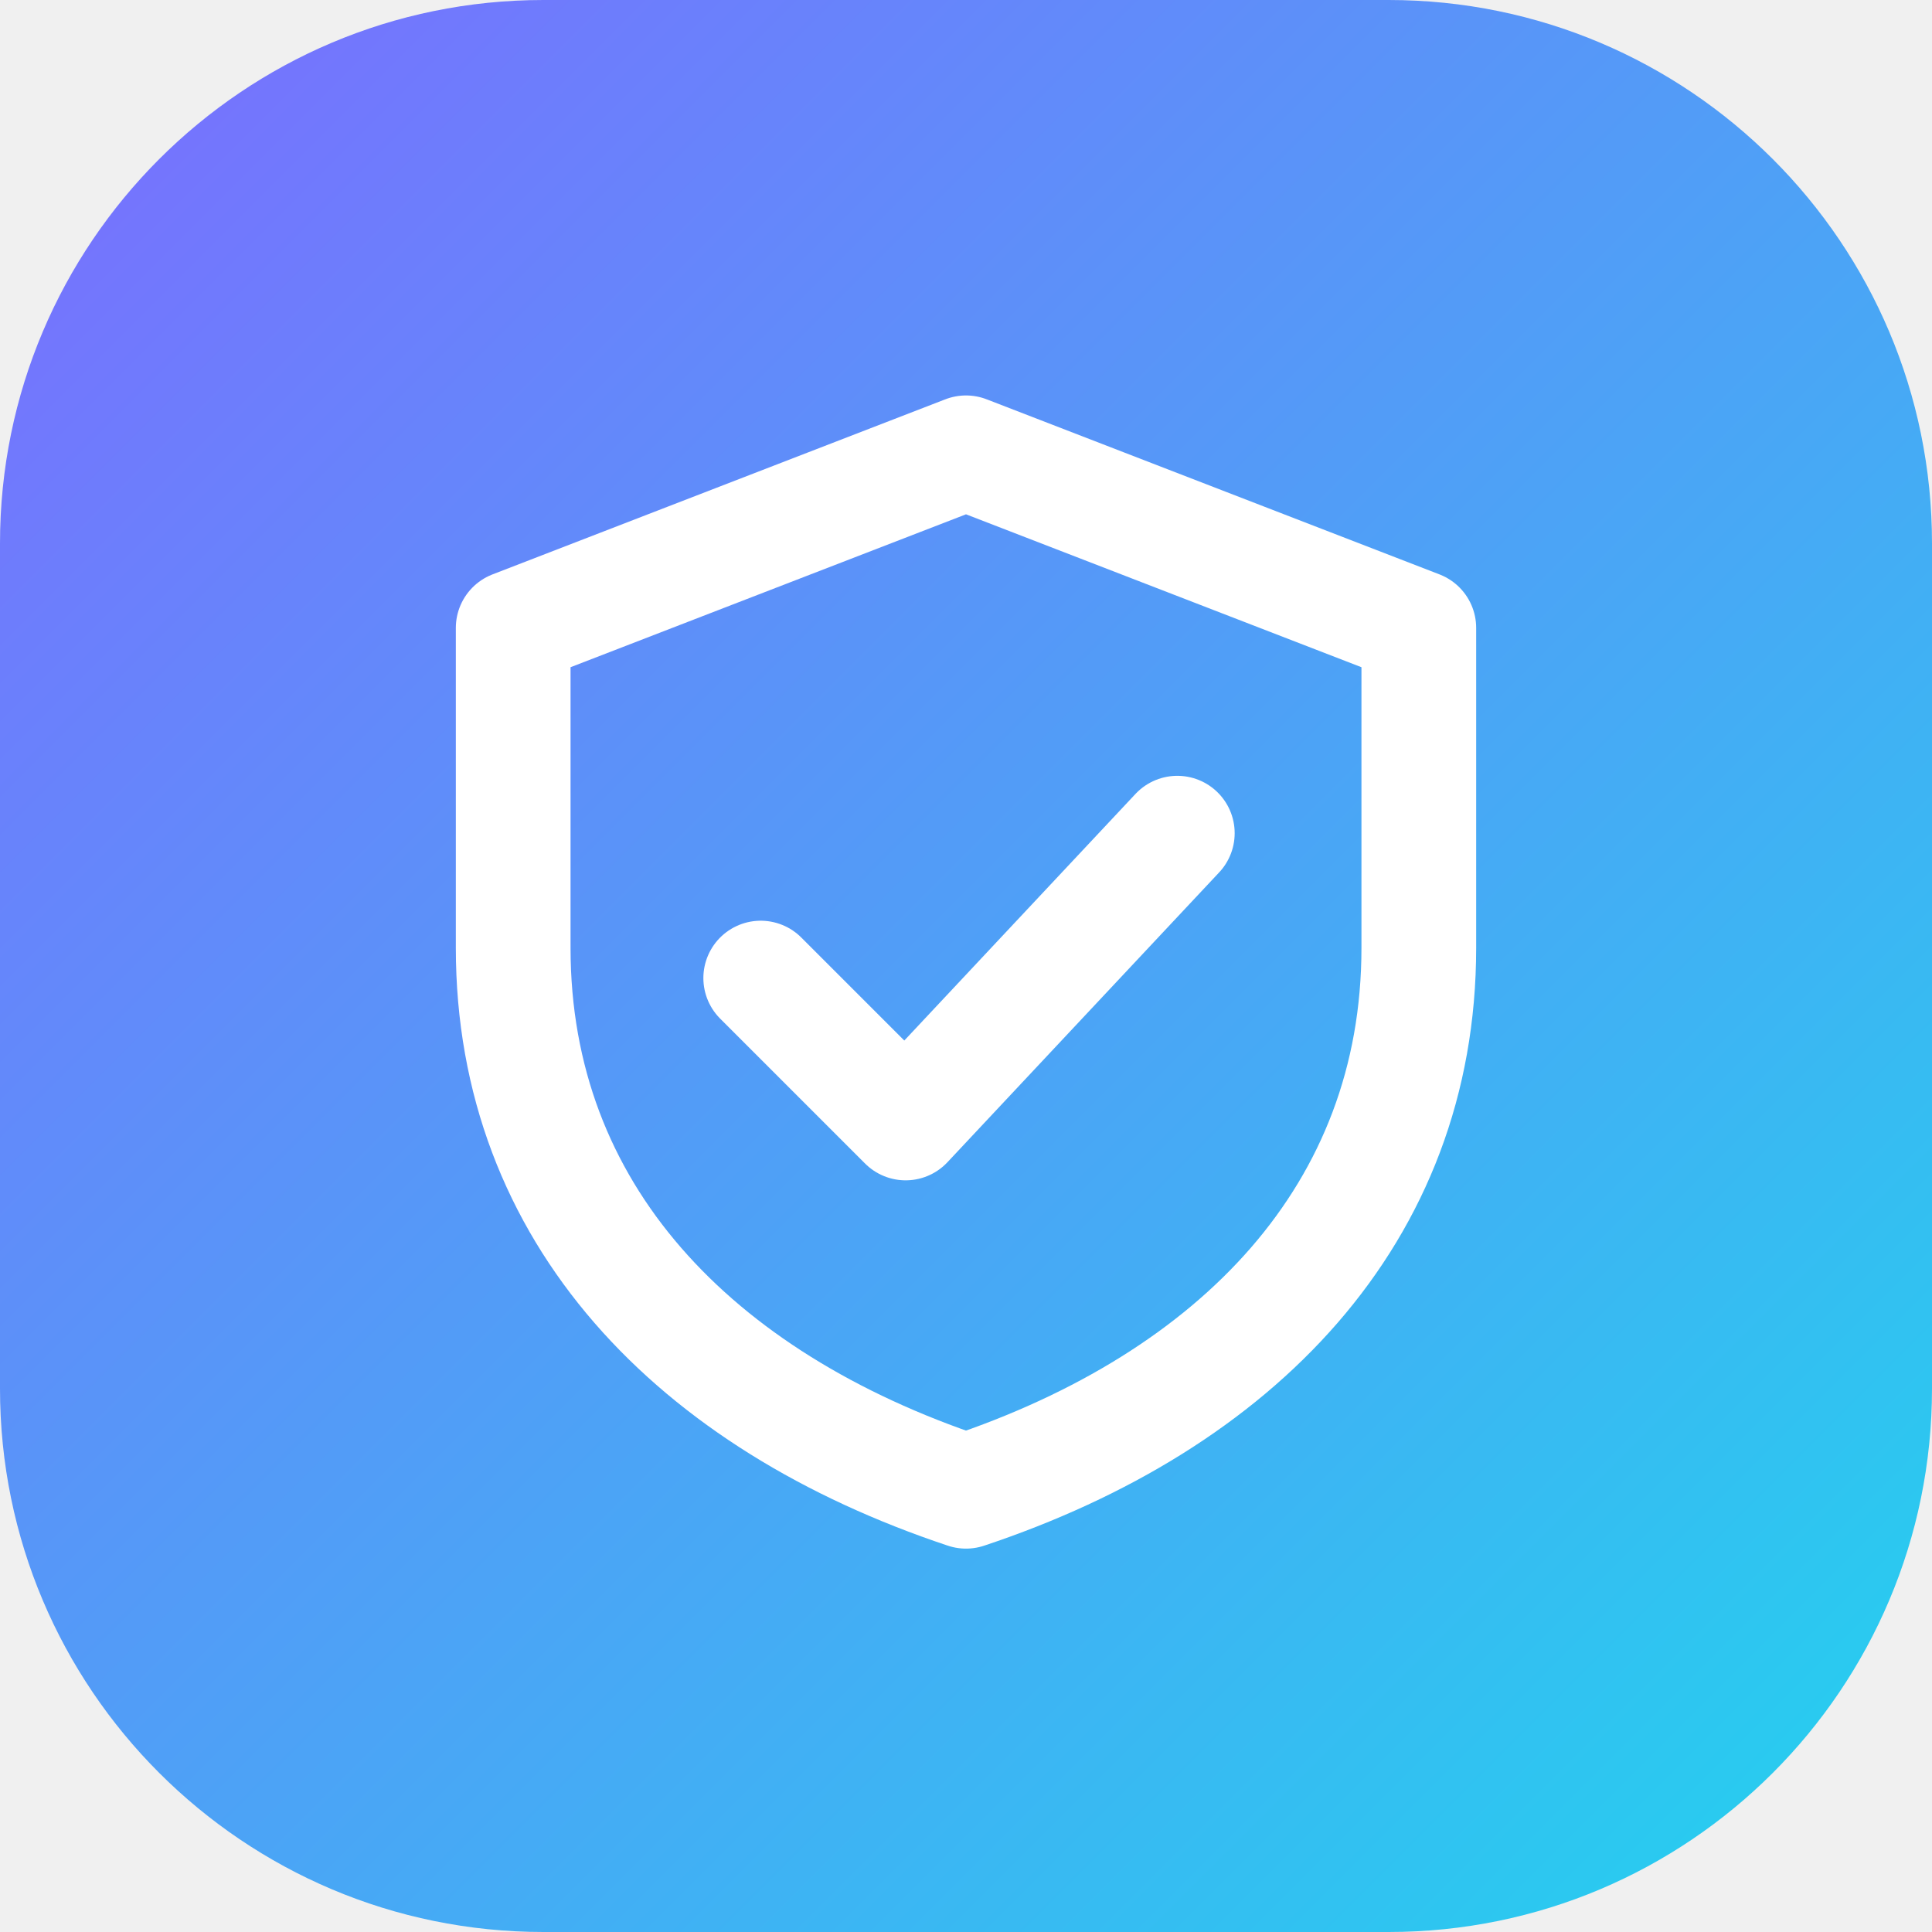
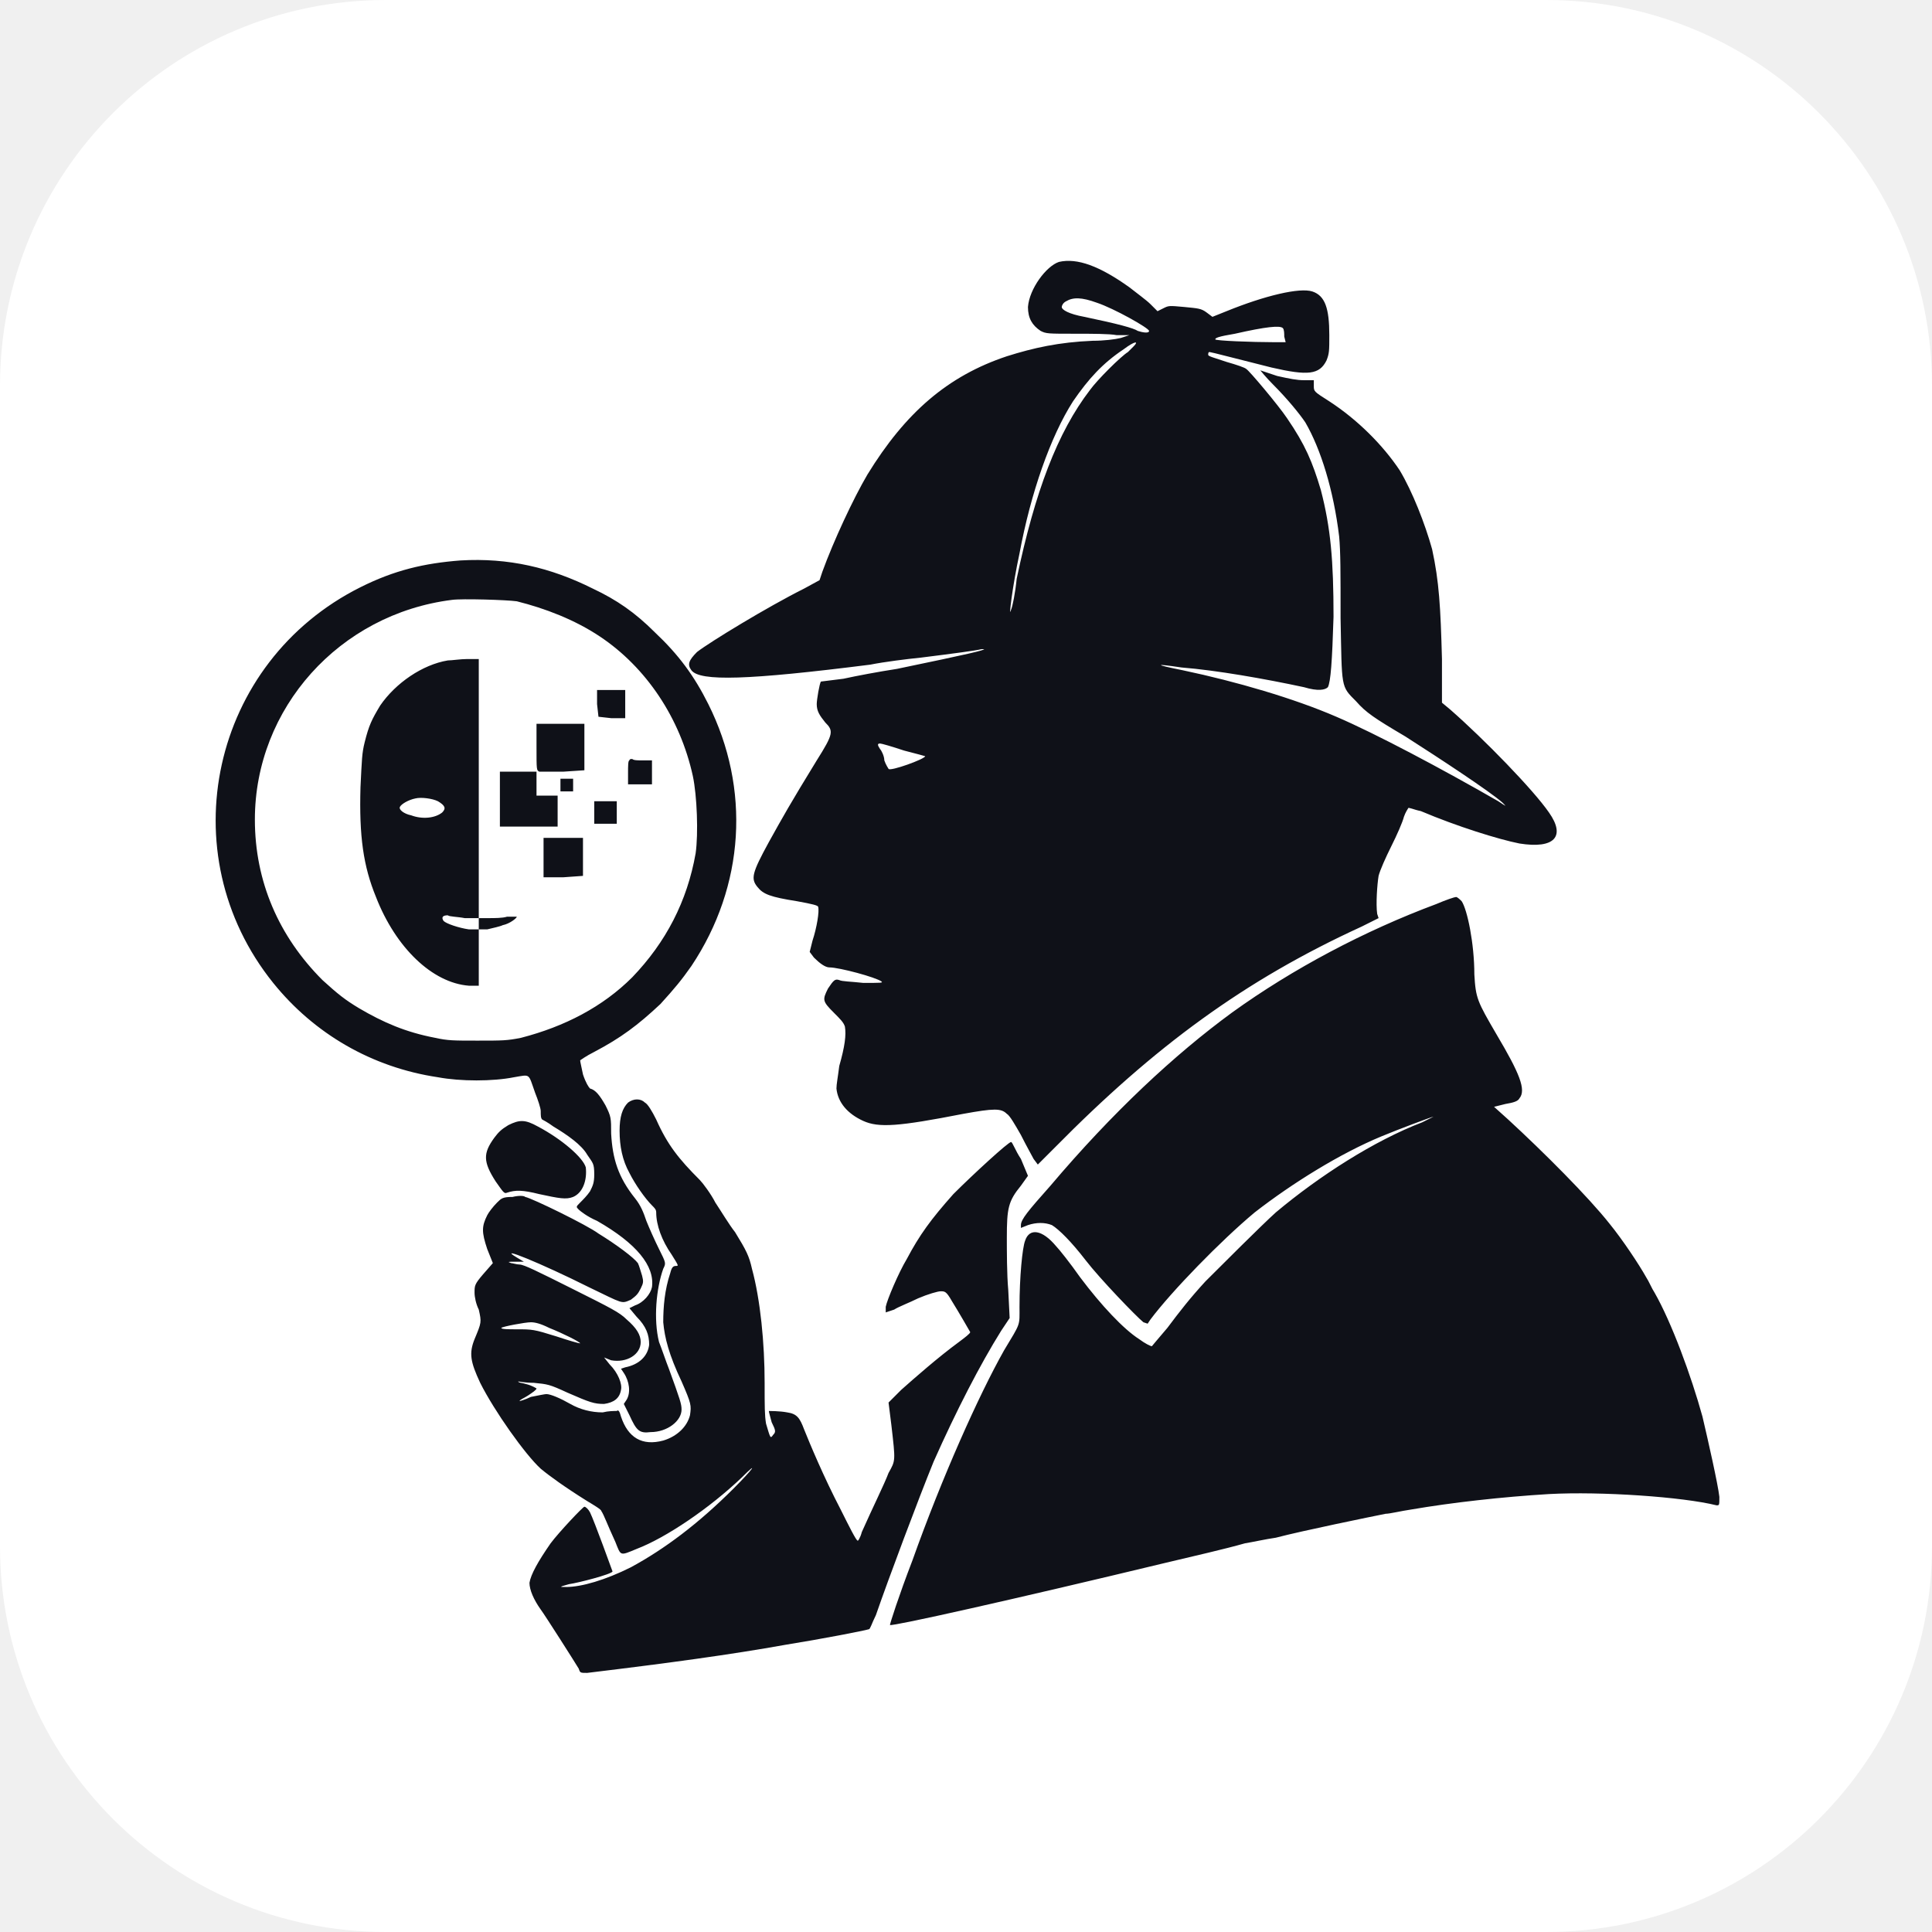
- <svg xmlns="http://www.w3.org/2000/svg" viewBox="0 0 32 32">
-   <defs>
-     <linearGradient id="g" x1="0" y1="0" x2="1" y2="1">
-       <stop offset="0" stop-color="#7c6cff" />
-       <stop offset="1" stop-color="#22d3ee" />
-     </linearGradient>
-   </defs>
-   <rect width="32" height="32" rx="9" fill="url(#g)" />
-   <path d="M16 7.5 8.5 10.4v5.3c0 4.4 3 7.5 7.5 9 4.5-1.5 7.5-4.6 7.5-9v-5.3z" fill="none" stroke="#fff" stroke-width="1.9" stroke-linejoin="round" />
-   <path d="m12.6 16.2 2.4 2.4 4.5-4.8" fill="none" stroke="#fff" stroke-width="1.9" stroke-linecap="round" stroke-linejoin="round" />
+ <svg xmlns="http://www.w3.org/2000/svg" viewBox="0 0 1372 1372">
+   <rect width="1372" height="1372" rx="274" fill="#fff" />
+   <g transform="translate(120 120)" fill="#0f1118">
+     <g transform="translate(0 1132) scale(1 -1)">
+       <path d="M632 1066 c-9 -3 -21 -19 -22 -32 0 -8 3 -13 9 -17 4 -2 5 -2 25 -2 11 0 24 0 29 -1 l9 0 -6 -2 c-4 -1 -12 -2 -20 -2 -24 -1 -42 -5 -61 -11 -42 -14 -72 -40 -99 -84 -10 -17 -24 -47 -32 -69 l-2 -6 -11 -6 c-26 -13 -67 -38 -76 -45 -6 -6 -7 -9 -4 -13 6 -8 40 -7 127 4 10 2 26 4 36 5 24 3 39 5 43 6 1 0 2 0 2 0 -1 -1 -9 -3 -62 -14 -13 -2 -29 -5 -38 -7 -8 -1 -16 -2 -16 -2 -1 -1 -3 -13 -3 -16 0 -5 2 -8 6 -13 6 -6 6 -8 -6 -27 -19 -31 -24 -40 -34 -58 -12 -22 -13 -26 -8 -32 4 -5 9 -7 28 -10 11 -2 15 -3 15 -4 1 -3 -1 -15 -4 -24 l-2 -8 3 -4 c4 -4 8 -7 11 -7 7 0 33 -7 37 -10 1 -1 0 -1 -13 -1 -9 1 -15 1 -17 2 -3 1 -4 0 -8 -6 -4 -8 -4 -9 4 -17 5 -5 7 -7 8 -10 1 -6 0 -14 -4 -28 -1 -8 -2 -13 -2 -16 1 -10 8 -18 19 -23 11 -5 25 -4 71 5 22 4 27 4 31 0 2 -1 6 -8 10 -15 4 -8 8 -15 9 -17 l3 -4 12 12 c71 72 135 119 218 157 l12 6 -1 3 c-1 7 0 21 1 27 1 4 5 13 9 21 4 8 8 17 9 21 1 3 3 6 3 6 0 1 4 -1 9 -2 26 -11 55 -20 70 -23 25 -4 33 5 21 22 -11 16 -46 52 -70 73 l-6 5 0 31 c-1 37 -2 55 -7 78 -5 18 -14 41 -23 56 -12 18 -30 36 -50 49 -11 7 -11 7 -11 11 l0 4 -7 0 c-5 0 -10 1 -19 3 -6 2 -12 4 -12 4 0 0 4 -5 9 -10 10 -10 19 -21 23 -27 11 -19 20 -48 24 -81 1 -11 1 -25 1 -58 1 -50 0 -48 11 -59 7 -8 13 -12 35 -25 25 -16 60 -39 69 -47 3 -3 3 -3 -3 1 -40 23 -87 48 -115 60 -30 13 -71 25 -109 33 -20 4 -21 5 -1 2 25 -2 59 -8 87 -14 10 -3 15 -2 17 0 2 4 3 18 4 50 0 40 -2 63 -9 90 -6 20 -11 32 -24 51 -6 9 -27 34 -29 35 -1 1 -7 3 -14 5 -9 3 -13 4 -13 5 0 1 0 2 1 2 1 0 20 -5 44 -11 26 -6 34 -5 39 5 2 5 2 7 2 18 0 19 -3 28 -12 31 -9 3 -34 -3 -61 -14 l-10 -4 -4 3 c-4 3 -6 3 -16 4 -11 1 -11 1 -15 -1 l-4 -2 -5 5 c-3 3 -10 8 -15 12 -21 15 -37 21 -50 18z m27 -29 c12 -4 37 -18 37 -20 0 -2 -5 -1 -8 0 -3 2 -14 5 -38 10 -11 2 -16 5 -16 7 0 1 1 3 3 4 5 3 11 3 22 -1z m132 -18 c1 -1 1 -4 1 -6 l1 -4 -9 0 c-14 0 -41 1 -41 2 0 1 2 2 14 4 22 5 32 6 34 4z m-106 -13 c-1 -1 -3 -3 -4 -4 -5 -3 -22 -20 -27 -27 -23 -30 -39 -72 -52 -134 -1 -10 -3 -20 -4 -22 -2 -8 1 17 6 40 8 43 22 83 38 108 11 16 21 27 36 37 8 6 11 6 7 2z m-163 -287 c8 -2 15 -4 15 -4 0 -2 -25 -11 -26 -9 0 0 -2 3 -3 6 0 3 -2 7 -3 8 -2 3 -2 4 0 4 1 0 8 -2 17 -5z M207 854 c-26 -2 -47 -7 -71 -19 -106 -53 -136 -189 -62 -281 29 -36 70 -60 117 -67 16 -3 39 -3 54 0 12 2 10 3 15 -11 2 -5 4 -11 4 -13 0 -3 0 -5 1 -6 0 0 4 -2 8 -5 10 -6 20 -13 24 -20 4 -6 5 -6 5 -14 0 -6 -1 -8 -3 -12 -2 -3 -5 -6 -7 -8 -3 -3 -3 -3 -1 -5 1 -1 6 -5 13 -8 28 -16 41 -32 39 -47 -1 -5 -6 -11 -12 -13 l-4 -2 5 -6 c7 -7 9 -13 9 -20 -1 -8 -7 -14 -17 -16 l-3 -1 2 -3 c4 -6 5 -14 2 -19 l-2 -3 4 -8 c5 -11 7 -13 15 -12 12 0 22 8 22 16 0 4 -1 7 -9 29 -2 5 -5 14 -7 19 -4 16 -2 38 3 52 2 4 2 4 -3 14 -3 6 -7 15 -9 20 -2 6 -4 11 -8 16 -12 15 -16 28 -17 46 0 11 0 12 -4 20 -4 7 -7 11 -11 12 -1 1 -3 4 -5 10 -1 5 -2 9 -2 10 0 0 4 3 10 6 19 10 31 19 47 34 10 11 15 17 22 27 38 57 42 126 12 186 -10 20 -21 35 -38 51 -14 14 -27 23 -44 31 -30 15 -60 22 -94 20z m40 -29 c20 -5 41 -13 59 -25 33 -22 57 -58 66 -99 3 -14 4 -41 2 -55 -6 -34 -21 -63 -45 -88 -21 -21 -48 -35 -79 -43 -10 -2 -13 -2 -31 -2 -17 0 -21 0 -30 2 -21 4 -37 11 -54 21 -10 6 -15 10 -26 20 -31 31 -48 70 -48 114 0 79 60 146 140 156 7 1 39 0 46 -1z M198 783 c-18 -3 -37 -16 -48 -32 -6 -10 -8 -14 -11 -26 -2 -8 -2 -12 -3 -32 -1 -35 2 -56 11 -78 14 -36 40 -61 66 -63 l7 0 0 20 0 20 6 0 c4 1 9 2 11 3 5 1 10 5 10 6 -1 0 -3 0 -7 0 -3 -1 -9 -1 -13 -1 l-7 0 0 92 0 92 -8 0 c-5 0 -11 -1 -14 -1z m-7 -100 c5 -3 6 -5 3 -8 -5 -4 -14 -5 -22 -2 -5 1 -9 4 -8 6 1 2 6 5 11 6 4 1 12 0 16 -2z m19 -83 l10 0 0 -4 0 -4 -7 0 c-7 1 -16 4 -18 6 -2 3 0 4 3 4 1 -1 7 -1 12 -2z M304 752 l1 -9 9 -1 10 0 0 10 0 10 -10 0 -10 0 0 -10z M261 722 c0 -17 0 -17 2 -18 1 0 9 0 17 0 l15 1 0 16 0 17 -17 0 -17 0 0 -16z M327 712 c-1 0 -1 -4 -1 -9 l0 -8 9 0 8 0 0 9 0 8 -6 0 c-4 0 -7 0 -8 1 -1 0 -2 0 -2 -1z M235 685 l0 -20 21 0 20 0 0 11 0 11 -7 0 -8 0 0 8 0 9 -13 0 -13 0 0 -19z M278 695 l0 -5 5 0 4 0 0 5 0 4 -4 0 -5 0 0 -4z M302 675 l0 -8 8 0 8 0 0 8 0 8 -8 0 -8 0 0 -8z M266 643 l0 -14 14 0 14 1 0 13 0 14 -14 0 -14 0 0 -14z M900 610 c-51 -19 -102 -46 -145 -77 -41 -30 -85 -71 -129 -123 -16 -18 -21 -24 -21 -28 l0 -2 5 2 c6 2 12 2 17 0 5 -3 14 -12 24 -25 10 -13 36 -40 41 -44 l3 -1 2 3 c15 20 50 56 74 76 27 21 61 42 90 54 12 5 36 14 37 14 0 0 -4 -2 -8 -4 -34 -13 -73 -38 -104 -64 -10 -9 -40 -39 -50 -49 -11 -12 -18 -21 -27 -33 -6 -7 -11 -13 -11 -13 -1 0 -5 2 -9 5 -11 7 -27 24 -42 44 -7 10 -15 20 -17 22 -10 12 -19 13 -22 4 -2 -5 -4 -26 -4 -47 0 -14 1 -11 -11 -31 -18 -32 -44 -90 -65 -149 -10 -26 -16 -45 -16 -46 2 -1 87 18 195 44 21 5 43 10 57 14 6 1 15 3 22 4 19 5 68 15 78 17 3 0 11 2 18 3 29 5 65 9 98 11 37 2 95 -2 119 -8 2 0 2 0 2 6 -1 9 -8 40 -12 57 -8 29 -22 67 -34 88 -2 3 -4 8 -6 11 -5 9 -17 27 -26 38 -15 19 -47 51 -72 74 l-10 9 8 2 c6 1 9 2 10 4 5 6 0 18 -16 45 -14 24 -15 26 -16 43 0 22 -5 46 -9 52 -1 1 -3 3 -4 3 -1 0 -7 -2 -14 -5z M326 469 c-4 -4 -6 -10 -6 -20 0 -11 2 -21 7 -30 4 -8 11 -18 16 -23 2 -2 3 -3 3 -5 0 -9 4 -20 11 -30 5 -8 5 -8 3 -8 -2 0 -3 -1 -4 -5 -4 -12 -5 -24 -5 -35 1 -11 4 -23 13 -42 7 -16 7 -17 6 -24 -2 -8 -9 -15 -19 -18 -15 -4 -25 2 -30 17 -1 4 -2 5 -3 4 -2 0 -6 0 -10 -1 -8 0 -16 2 -23 6 -7 4 -14 7 -17 7 -1 0 -6 -1 -11 -2 -4 -2 -8 -3 -8 -3 0 1 3 2 6 4 3 2 6 4 6 5 0 0 -3 2 -7 3 -3 1 -6 1 -6 2 0 0 5 -1 11 -1 10 -1 11 -1 24 -7 16 -7 19 -8 26 -8 7 1 11 4 12 10 1 4 -2 12 -8 18 l-4 5 5 -2 c11 -2 21 4 21 13 0 5 -3 10 -10 16 -5 5 -11 8 -39 22 -24 12 -34 17 -37 17 -2 0 -5 1 -6 1 -3 1 -2 1 3 1 l6 0 -5 3 c-15 9 17 -4 51 -21 25 -12 23 -12 30 -9 4 3 5 4 7 8 2 4 2 5 1 9 -1 3 -2 7 -3 9 -3 4 -15 13 -28 21 -8 6 -47 25 -52 26 -1 1 -5 1 -9 0 -7 0 -8 -1 -11 -4 -3 -3 -6 -7 -7 -9 -4 -8 -4 -12 0 -24 l4 -10 -7 -8 c-6 -7 -6 -8 -6 -13 0 -3 1 -8 3 -12 2 -9 2 -9 -3 -21 -4 -10 -3 -16 4 -31 10 -20 32 -51 43 -61 6 -5 17 -13 33 -23 5 -3 10 -6 10 -7 2 -3 4 -9 10 -22 4 -10 3 -10 15 -5 21 8 52 29 75 51 12 12 8 6 -6 -8 -25 -25 -49 -43 -73 -56 -18 -9 -35 -14 -46 -14 -5 0 -5 0 2 2 7 1 30 7 31 9 0 0 -13 36 -16 42 -1 2 -3 4 -4 4 -1 0 -18 -18 -24 -26 -9 -13 -14 -22 -15 -28 0 -5 3 -12 8 -19 3 -4 24 -37 27 -42 1 -3 1 -3 6 -3 58 7 102 13 141 20 25 4 56 10 59 11 1 0 2 4 5 10 9 26 30 82 41 109 16 36 33 69 48 93 l6 9 -1 20 c-1 11 -1 28 -1 37 0 21 1 26 10 37 l5 7 -5 12 c-4 6 -6 12 -7 12 -2 0 -27 -23 -41 -37 -16 -18 -24 -29 -33 -46 -6 -10 -14 -29 -15 -34 l0 -4 6 2 c3 2 11 5 17 8 7 3 14 5 16 5 3 0 4 0 8 -7 5 -8 13 -22 13 -22 0 -1 -4 -4 -8 -7 -15 -11 -32 -26 -41 -34 l-9 -9 2 -16 c3 -26 3 -25 -2 -34 -3 -8 -11 -24 -19 -42 -1 -4 -3 -7 -3 -6 -1 0 -6 10 -12 22 -12 23 -22 47 -26 57 -3 8 -5 11 -12 12 -5 1 -13 1 -13 1 0 -1 1 -4 2 -8 3 -6 3 -7 1 -9 -2 -3 -2 -2 -5 8 -1 6 -1 12 -1 29 0 28 -3 59 -9 81 -2 9 -4 13 -12 26 -4 5 -10 15 -14 21 -3 6 -9 14 -11 16 -15 15 -23 25 -31 43 -3 6 -6 11 -8 12 -3 3 -8 3 -12 0z m-56 -160 c10 -4 22 -10 22 -11 -1 0 -8 2 -17 5 -16 5 -17 5 -28 5 -6 0 -11 0 -11 1 1 1 17 4 21 4 3 0 7 -1 13 -4z M241 453 c-5 -3 -7 -5 -10 -9 -8 -11 -8 -17 1 -31 5 -7 6 -9 8 -8 6 2 11 2 23 -1 14 -3 19 -4 24 -2 7 3 10 12 9 21 -2 7 -17 20 -34 29 -9 5 -13 5 -21 1z" />
+     </g>
+   </g>
</svg>
